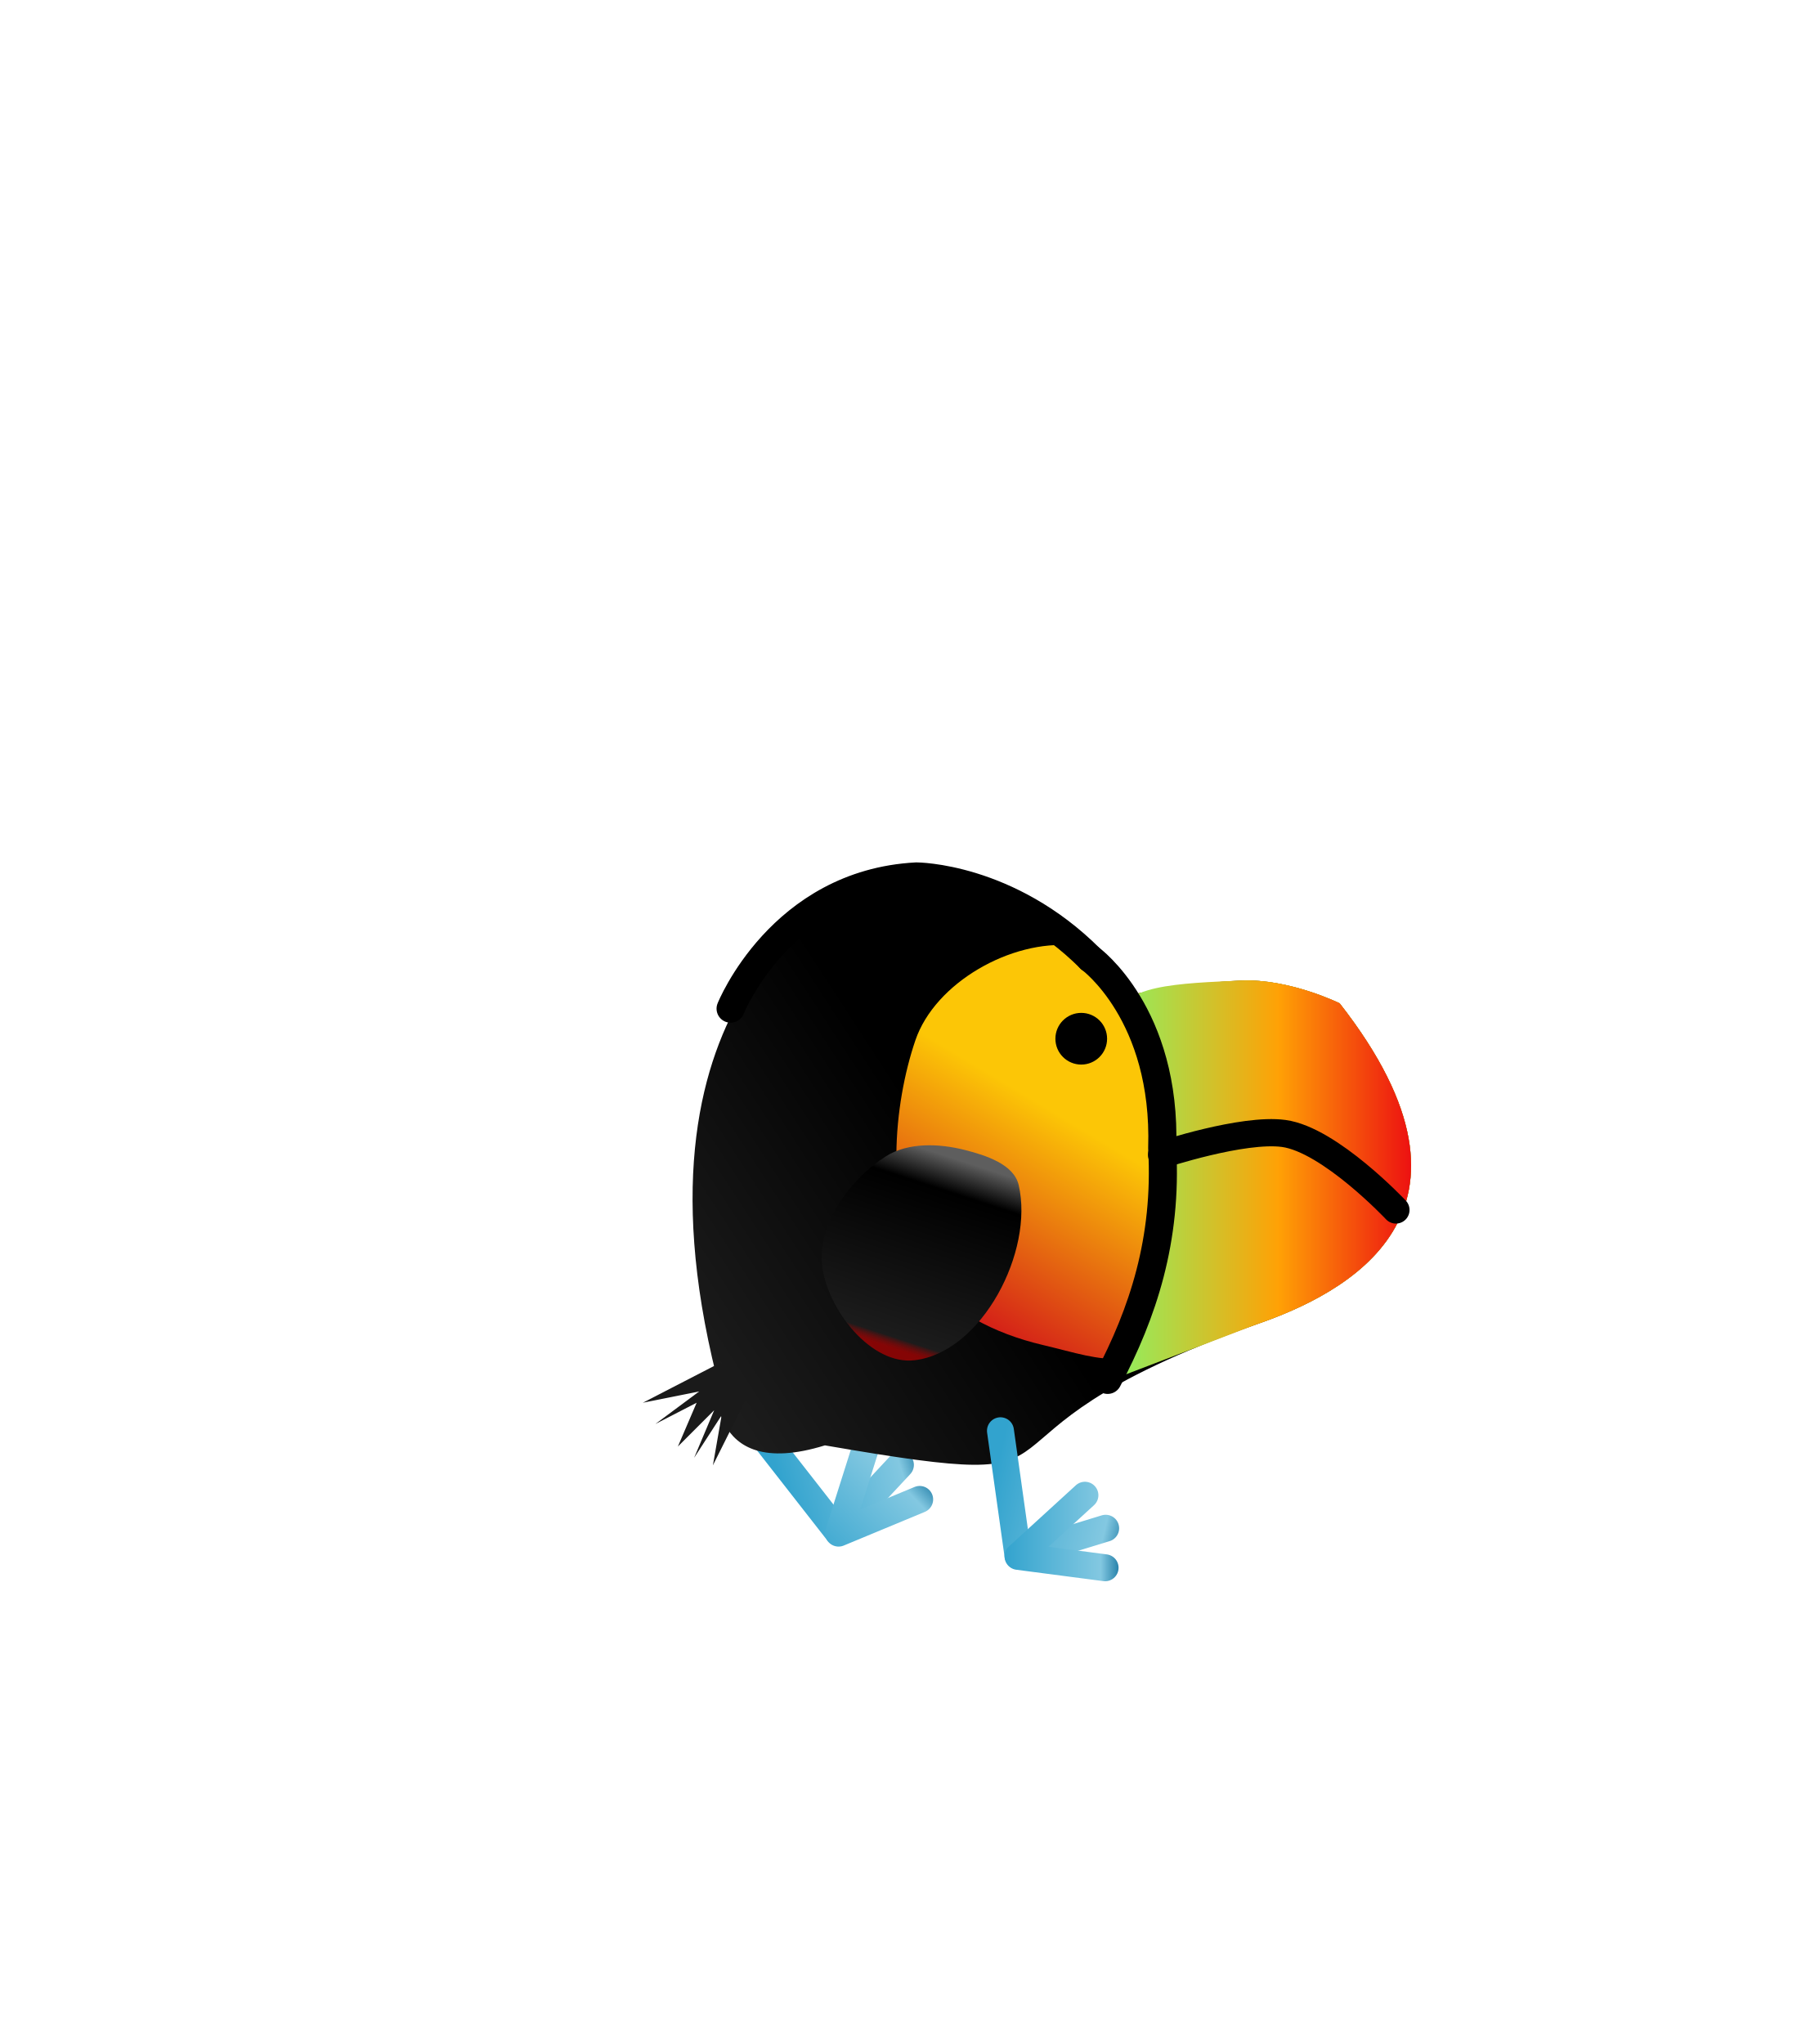
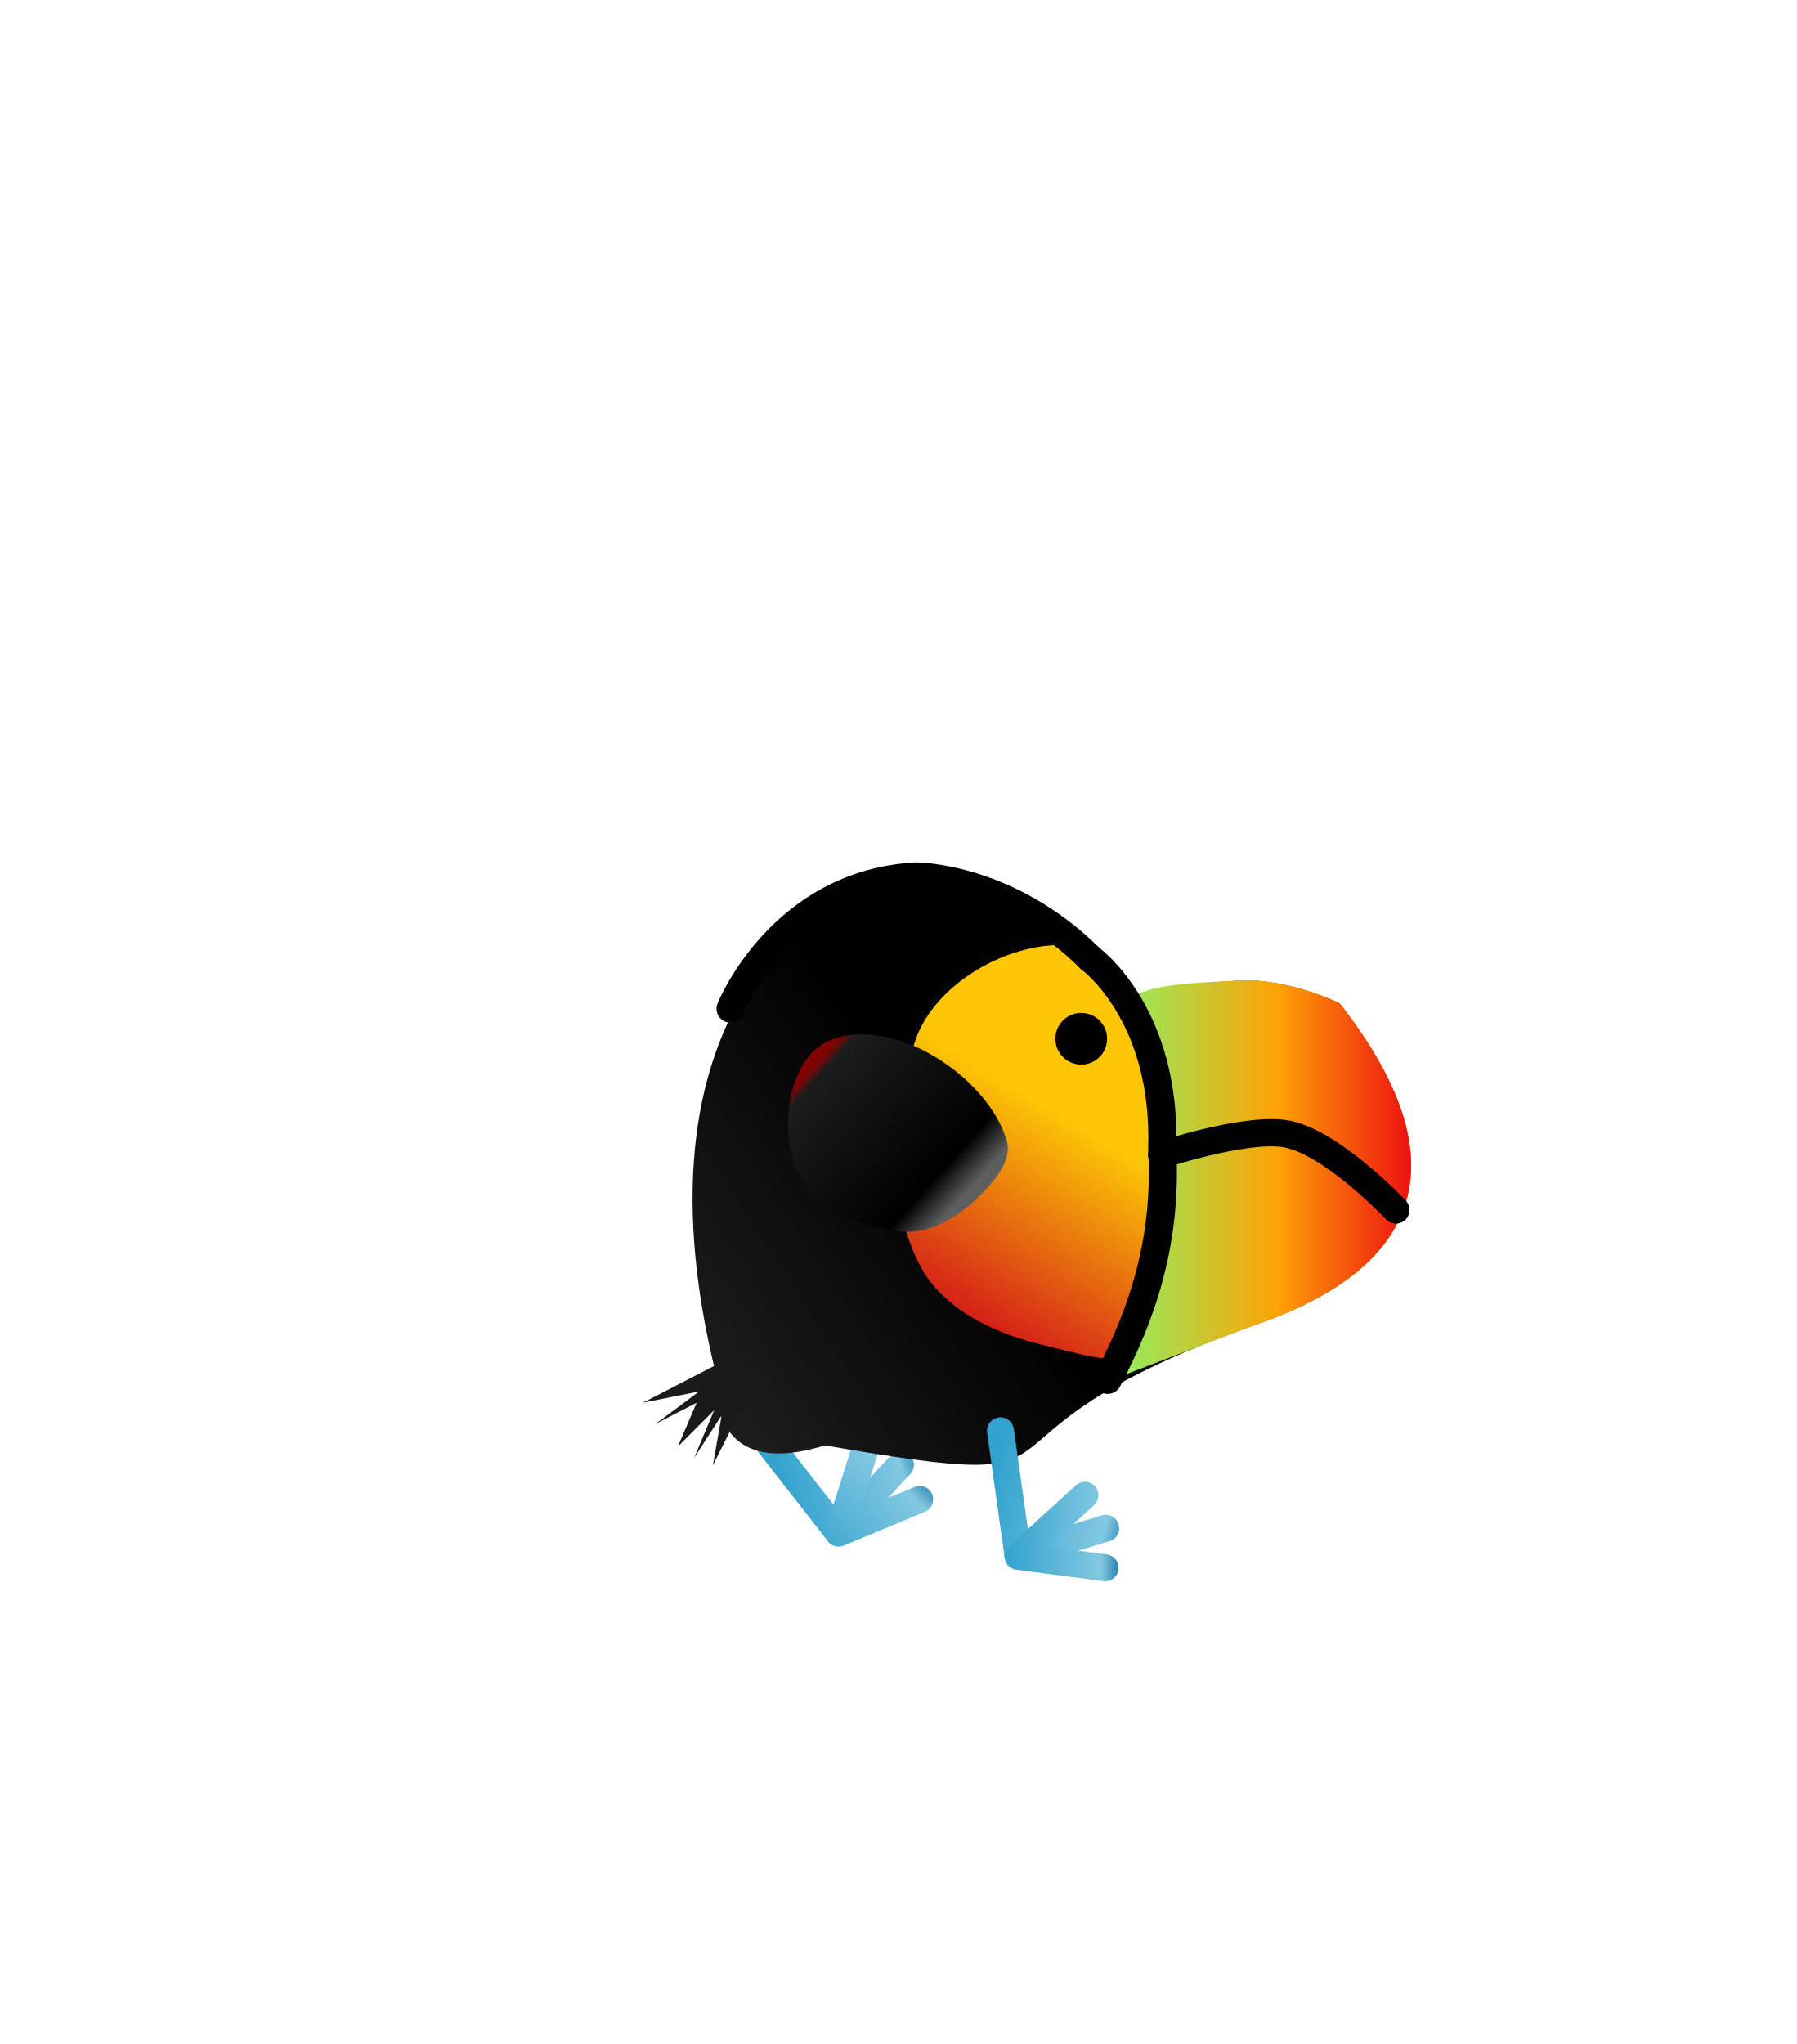
<svg xmlns="http://www.w3.org/2000/svg" xmlns:xlink="http://www.w3.org/1999/xlink" height="182" width="160" version="1.1" id="svg7">
  <defs id="defs7">
    <linearGradient xlink:href="#linearGradient29" id="linearGradient19" x1="56.161" y1="122.487" x2="109.82" y2="87.64" gradientUnits="userSpaceOnUse" />
    <linearGradient id="linearGradient29">
      <stop style="stop-color:#1c1c1c;stop-opacity:1;" offset="0" id="stop30" />
      <stop style="stop-color:#000000;stop-opacity:1;" offset="0.444" id="stop29" />
    </linearGradient>
    <linearGradient xlink:href="#linearGradient23" id="linearGradient21" gradientUnits="userSpaceOnUse" x1="66.514" y1="132.485" x2="99.466" y2="77.642" gradientTransform="translate(10.67,5.6)" />
    <linearGradient id="linearGradient23">
      <stop style="stop-color:#cd031b;stop-opacity:1;" offset="0.3" id="stop22" />
      <stop style="stop-color:#fcc606;stop-opacity:1;" offset="0.658" id="stop23" />
    </linearGradient>
    <linearGradient xlink:href="#linearGradient15" id="linearGradient17" x1="93.736" y1="106.336" x2="125.651" y2="106.336" gradientUnits="userSpaceOnUse" />
    <linearGradient id="linearGradient15">
      <stop style="stop-color:#85f769;stop-opacity:1;" offset="0.137" id="stop13" />
      <stop style="stop-color:#ffa105;stop-opacity:1;" offset="0.63" id="stop14" />
      <stop style="stop-color:#ed1111;stop-opacity:1;" offset="1" id="stop15" />
    </linearGradient>
-     <linearGradient xlink:href="#linearGradient31" id="linearGradient32" x1="56.449" y1="116.116" x2="61.946" y2="99.2" gradientUnits="userSpaceOnUse" gradientTransform="translate(22.86129,3.904)" />
+     <linearGradient xlink:href="#linearGradient31" id="linearGradient32" x1="56.449" y1="116.116" x2="61.946" y2="99.2" gradientUnits="userSpaceOnUse" gradientTransform="matrix(0.8660254,-0.5,-0.5,-0.8660254,81.69288,223.4665)" />
    <linearGradient id="linearGradient31">
      <stop style="stop-color:#ce0000;stop-opacity:0.623;" offset="0" id="stop33" />
      <stop style="stop-color:#1c1c1c;stop-opacity:1;" offset="0.057" id="stop34" />
      <stop style="stop-color:#000000;stop-opacity:1;" offset="0.834" id="stop31" />
      <stop style="stop-color:#5e5e5e;stop-opacity:1;" offset="1" id="stop32" />
    </linearGradient>
    <linearGradient xlink:href="#linearGradient39" id="linearGradient26" gradientUnits="userSpaceOnUse" x1="84.957" y1="133.72" x2="97.238" y2="136.555" />
    <linearGradient id="linearGradient39">
      <stop style="stop-color:#32a3ce;stop-opacity:1;" offset="0" id="stop39" />
      <stop style="stop-color:#83c8e1;stop-opacity:1;" offset="0.843" id="stop40" />
      <stop style="stop-color:#2983ab;stop-opacity:1;" offset="1" id="stop41" />
    </linearGradient>
    <linearGradient xlink:href="#linearGradient39" id="linearGradient25" gradientUnits="userSpaceOnUse" gradientTransform="rotate(-26.60357,87.72665,138.5139)" x1="84.957" y1="133.72" x2="97.238" y2="136.555" />
    <linearGradient id="linearGradient13" gradientTransform="scale(1.070636,0.9340247)" x1="80.662" y1="141.258" x2="90.144" y2="141.258" gradientUnits="userSpaceOnUse">
      <stop style="stop-color:#32a3ce;stop-opacity:1;" offset="0" id="stop10" />
      <stop style="stop-color:#83c8e1;stop-opacity:1;" offset="0.843" id="stop11" />
      <stop style="stop-color:#2983ab;stop-opacity:1;" offset="1" id="stop12" />
    </linearGradient>
    <linearGradient xlink:href="#linearGradient39" id="linearGradient7" gradientUnits="userSpaceOnUse" x1="84.957" y1="133.72" x2="97.238" y2="136.555" />
    <linearGradient xlink:href="#linearGradient39" id="linearGradient8" gradientUnits="userSpaceOnUse" x1="84.957" y1="133.72" x2="97.238" y2="136.555" />
    <linearGradient xlink:href="#linearGradient39" id="linearGradient9" gradientUnits="userSpaceOnUse" x1="84.957" y1="133.72" x2="97.238" y2="136.555" />
  </defs>
  <g id="g16-6-2" style="display:inline;fill:none;stroke:url(#linearGradient8)" transform="rotate(-30,77.24906,161.5953)">
    <path style="fill:none;fill-rule:evenodd;stroke:url(#linearGradient7);stroke-width:2.4;stroke-linecap:round;stroke-linejoin:round;stroke-dasharray:none;stroke-opacity:1;paint-order:normal" d="m 85.995,127.397 1.556,11.069 7.812,-2.389" id="path15-8-4" />
    <path style="fill:none;fill-rule:evenodd;stroke:url(#linearGradient25);stroke-width:2.4;stroke-linecap:round;stroke-linejoin:round;stroke-dasharray:none;stroke-opacity:1;paint-order:normal" d="m 93.516,133.138 -5.957,5.443 7.753,1.014" id="path16-5-8" />
  </g>
  <g style="clip-rule:evenodd;display:inline;fill-rule:evenodd;stroke-linecap:round;stroke-linejoin:round;stroke-miterlimit:1.5" id="g6">
    <path d="m 84.826,78.591 c 0,0 -7.022,-6.676 -19.94,-4.773 0,0 -20.363,8.591 -11.772,43.061 0,0 -1.186,9.585 9.67,6.218 26.869,4.627 9.154,-0.392 38.436,-10.779 7.8,-2.691 22.082,-9.819 7.4,-28.584 0,0 -4.48,-2.204 -8.752,-2.023 -5.211,0.221 -10.163,1.334 -10.163,1.334 z" style="fill:url(#linearGradient19)" transform="translate(10.67,5.6)" id="path1-6" />
    <path d="m 95.496,84.191 c -5.419,-0.535 -12.233,3.287 -13.987,8.443 -1.945,5.716 -2.766,14.51 0.619,20.418 2.086,3.64 6.579,5.723 10.661,6.691 6.223,1.474 6.628,2.478 19.1,-1.825 7.8,-2.691 22.082,-9.819 7.4,-28.584 0,0 -4.48,-2.204 -8.752,-2.023 -5.211,0.221 -10.163,1.334 -10.163,1.334 0,0 -2.688,-4.238 -4.879,-4.454 z" style="clip-rule:evenodd;display:inline;fill:url(#linearGradient21);fill-rule:evenodd;stroke-linecap:round;stroke-linejoin:round;stroke-miterlimit:1.5" id="path1-5" />
    <path d="m 99.096,122.831 c 0,0 0.053,-0.043 12.794,-4.913 7.8,-2.691 22.082,-9.819 7.4,-28.584 0,0 -4.48,-2.204 -8.752,-2.023 -5.211,0.221 -11.633,0.406 -10.247,3.53 8.156,18.382 -4.586,34.387 -1.195,31.991 z" style="clip-rule:evenodd;display:inline;opacity:1;fill:url(#linearGradient17);fill-rule:evenodd;stroke-linecap:round;stroke-linejoin:round;stroke-miterlimit:1.5" id="path1-1" />
    <path style="clip-rule:evenodd;display:inline;opacity:1;fill:#1a1a1a;fill-opacity:1;fill-rule:evenodd;stroke:none;stroke-width:2.4;stroke-linecap:round;stroke-linejoin:round;stroke-miterlimit:1.5;stroke-dasharray:none;stroke-opacity:1;paint-order:normal" d="m 66.935,123.565 -3.454,6.908 0.78,-4.457 -2.451,3.788 1.783,-4.234 -3.231,3.231 1.671,-3.9 -3.677,1.894 3.9,-2.897 -5.014,1.003 6.908,-3.565 z" id="path25" />
-     <path style="clip-rule:evenodd;display:inline;opacity:1;fill:url(#linearGradient32);fill-opacity:1;fill-rule:evenodd;stroke:none;stroke-width:2.4;stroke-linecap:round;stroke-linejoin:round;stroke-miterlimit:1.5;stroke-dasharray:none;stroke-opacity:1;paint-order:normal" d="m 85.918,102.396 c 1.847,0.47 4.358,1.264 4.791,3.12 1.374,5.887 -3.248,14.865 -9.248,15.599 -3.884,0.475 -7.751,-4.475 -8.245,-8.357 -0.477,-3.747 2.487,-7.791 5.682,-9.805 1.986,-1.252 4.745,-1.136 7.019,-0.557 z" id="path24" />
+     <path style="clip-rule:evenodd;display:inline;opacity:1;fill:url(#linearGradient32);fill-opacity:1;fill-rule:evenodd;stroke:none;stroke-width:2.4;stroke-linecap:round;stroke-linejoin:round;stroke-miterlimit:1.5;stroke-dasharray:none;stroke-opacity:1;paint-order:normal" d="m 87.056,106.642 c 1.365,-1.33 3.142,-3.274 2.589,-5.097 -1.754,-5.785 -10.245,-11.249 -15.808,-8.885 -3.601,1.53 -4.475,7.751 -2.962,11.36 1.46,3.484 6.049,5.504 9.824,5.65 2.345,0.091 4.677,-1.389 6.358,-3.027 z" id="path24" />
    <circle cx="73.955" cy="87.235" r="1.962" style="stroke:#000000;stroke-width:1.66px" transform="matrix(0.82432,0,0,0.82432,35.317,20.58)" id="circle2-5" />
    <path d="m 54.386,84.212 c 0,0 4.455,-11.136 16.546,-11.773 0,0 8.166,0 15.485,7.319" style="fill:none;stroke:#000000;stroke-width:2.5px" transform="translate(10.67,5.6)" id="path3-0" />
    <path d="m 85.417,81.758 c 0,0 6.786,4.913 6.402,16.881 0.457,8.174 -1.731,14.694 -4.858,20.628" style="fill:none;stroke:#000000;stroke-width:2.5px" transform="translate(11.67,3.6)" id="path4-9" />
    <path d="m 85.712,124.937 c 0,0 -0.384,11.52 3.2,12.608 6.567,1.994 10.048,-1.6 10.048,-1.6 0,0 0.32,-2.624 -5.312,-3.584 l 0.256,-7.424" style="display:none;fill:none;stroke:#000000;stroke-width:2.5px" transform="translate(-21.948,3.333)" id="path5-0" />
    <path d="m 85.712,124.937 c 0,0 -0.384,11.52 3.2,12.608 6.567,1.994 10.048,-1.6 10.048,-1.6 0,0 0.32,-2.624 -5.312,-3.584 l 0.256,-7.424" style="display:none;fill:none;stroke:#000000;stroke-width:2.5px" transform="translate(-0.948,3.333)" id="path6-0" />
    <path style="display:inline;opacity:1;fill:none;fill-rule:evenodd;stroke:#000000;stroke-width:2.424;stroke-linecap:round;stroke-linejoin:round;stroke-dasharray:none;stroke-opacity:1" d="m 103.432,102.828 c 0,0 7.228,-2.396 10.877,-1.904 4.106,0.553 9.991,6.813 9.991,6.813" id="path17" />
  </g>
  <g id="g16-6" style="display:inline;fill:none;stroke:url(#linearGradient26)" transform="translate(3.090785)">
    <path style="fill:none;fill-rule:evenodd;stroke:url(#linearGradient9);stroke-width:2.4;stroke-linecap:round;stroke-linejoin:round;stroke-dasharray:none;stroke-opacity:1;paint-order:normal" d="m 85.995,127.397 1.556,11.069 7.812,-2.389" id="path15-8" />
    <path style="fill:none;fill-rule:evenodd;stroke:url(#linearGradient13);stroke-width:2.4;stroke-linecap:round;stroke-linejoin:round;stroke-dasharray:none;stroke-opacity:1;paint-order:normal" d="m 93.516,133.138 -5.957,5.443 7.753,1.014" id="path16-5" />
  </g>
</svg>
